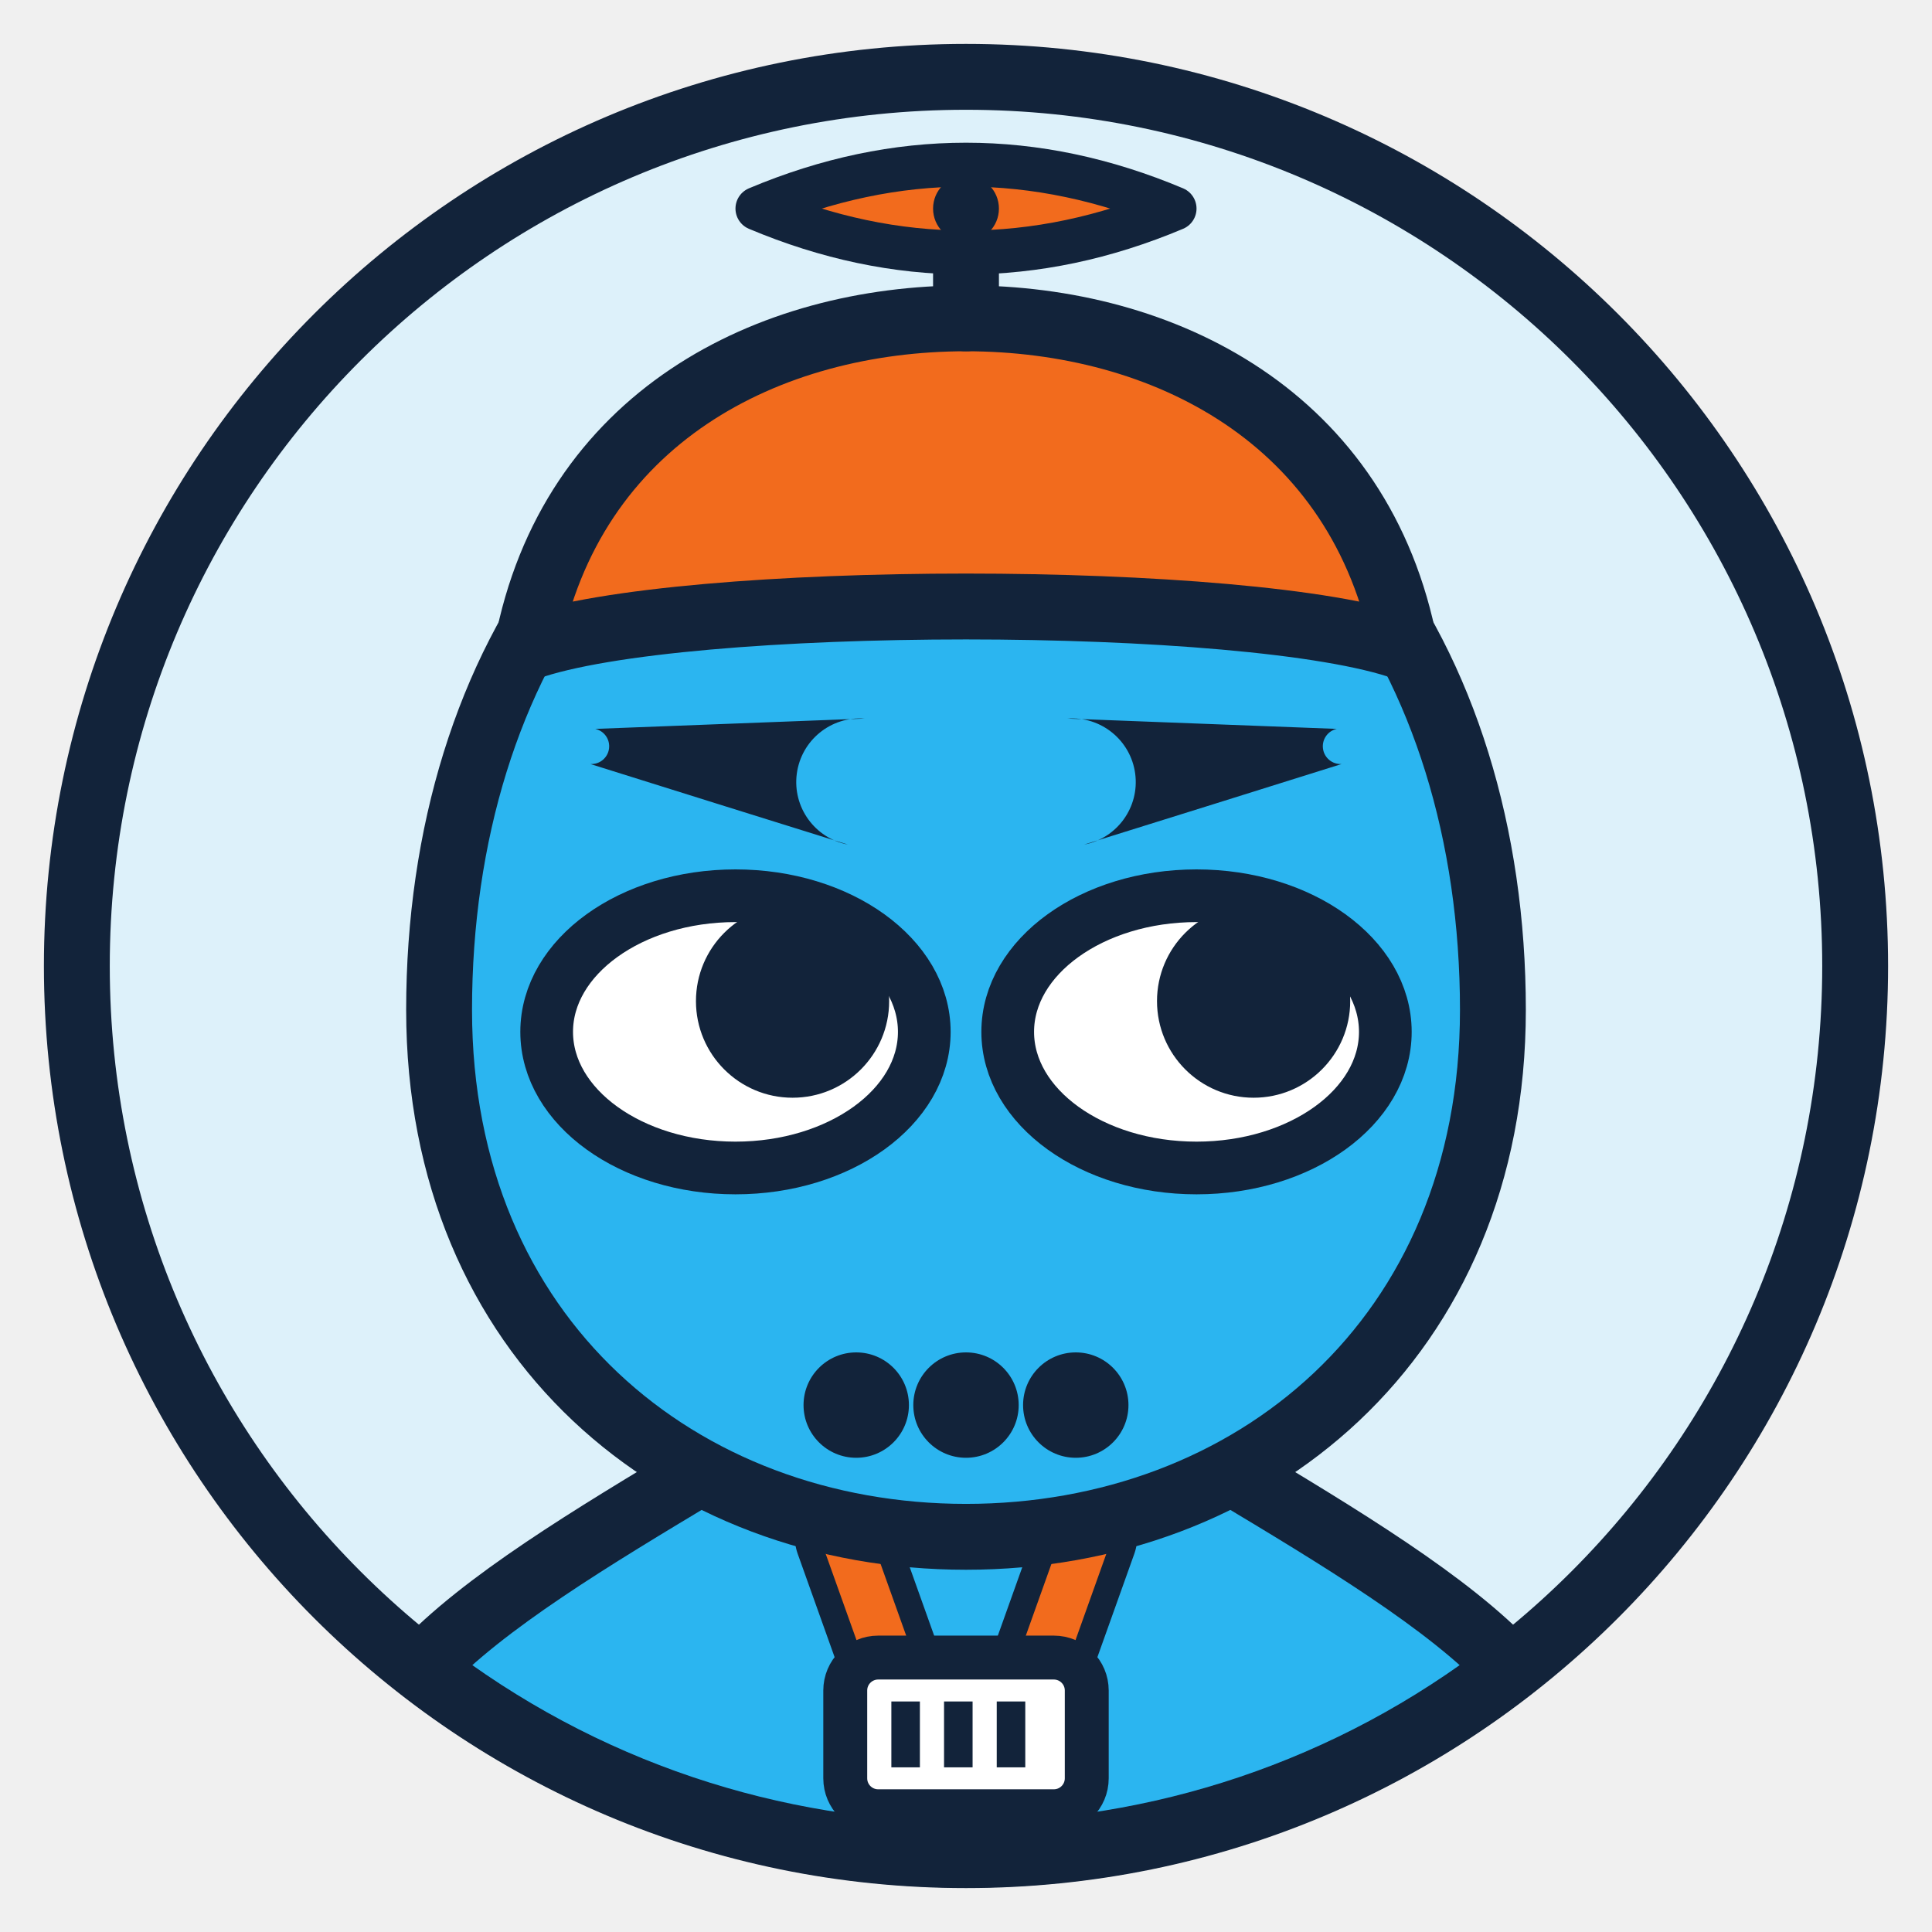
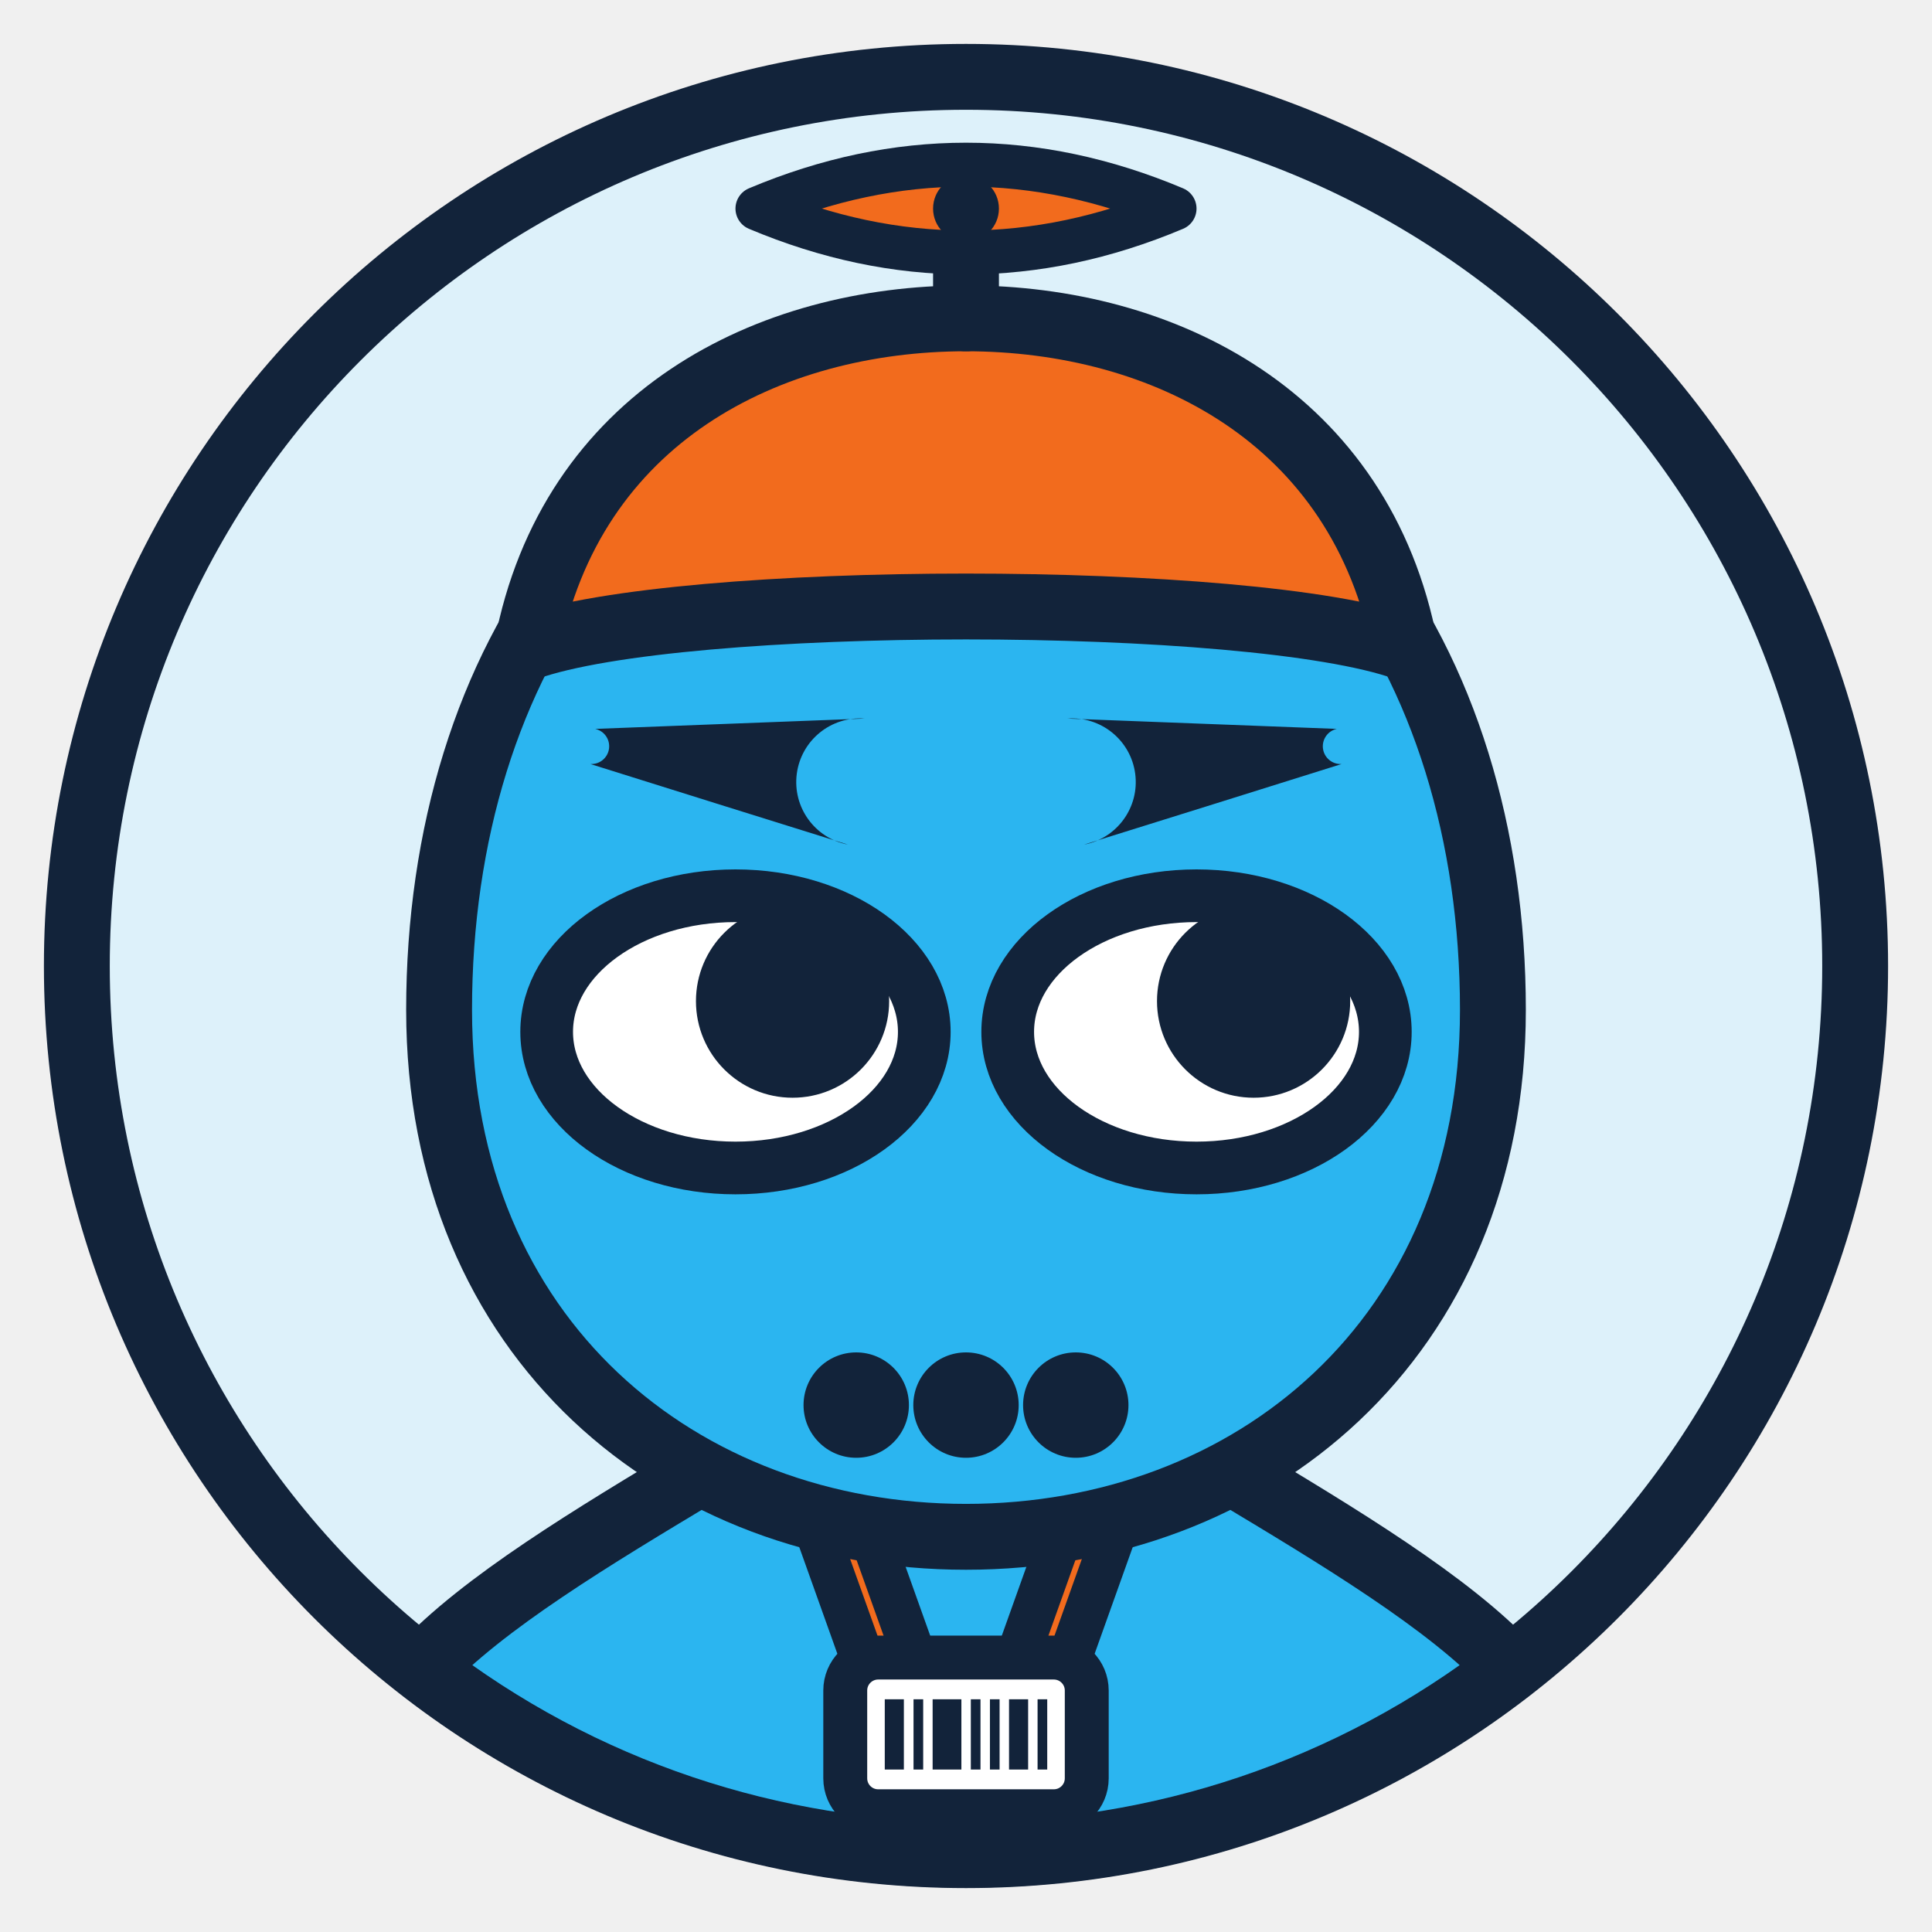
<svg xmlns="http://www.w3.org/2000/svg" viewBox="0 0 88 88" width="88" height="88" color="#12233A" role="img" aria-label="Shin: thinking">
  <circle class="face-disc" cx="44" cy="44" r="40.5" fill="#DDF1FA" />
  <g class="face-body">
    <path d="M32 67 C27 70 22 73 19.2 76 A40.5 40.5 0 0 0 68.8 76 C66 73 61 70 56 67 Z" fill="#2BB5F0" stroke="currentColor" stroke-width="3" stroke-linejoin="round" />
-     <path d="M38.5 70 L41 77 M49.5 70 L47 77" stroke="currentColor" stroke-width="4.6" stroke-linecap="round" fill="none" />
-     <path d="M38.5 70 L41 77 M49.5 70 L47 77" stroke="#F26B1D" stroke-width="2.2" stroke-linecap="round" fill="none" />
+     <path d="M37.30 70 L39.70 70 L42.20 77 L39.80 77 Z M48.30 70 L50.70 70 L48.20 77 L45.80 77 Z" fill="#F26B1D" stroke="currentColor" stroke-width="2" stroke-linejoin="round" />
    <rect x="38.5" y="75.5" width="11" height="7" rx="1.5" fill="#FFFFFF" stroke="currentColor" stroke-width="2" />
-     <path d="M40.6 77.5 h1.3 v3 h-1.3 Z M43 77.5 h1.3 v3 h-1.3 Z M45.4 77.5 h1.3 v3 h-1.3 Z" fill="#12233A" />
+     <path d="M40.30 77.4 h0.87 v3.2 h-0.87 Z M41.61 77.4 h0.44 v3.2 h-0.44 Z M42.48 77.4 h1.31 v3.2 h-1.31 Z M44.22 77.4 h0.44 v3.2 h-0.44 Z M45.09 77.4 h0.44 v3.2 h-0.44 Z M45.96 77.4 h0.87 v3.2 h-0.87 Z M47.26 77.4 h0.44 v3.2 h-0.44 Z" fill="#12233A" />
  </g>
  <g class="face-head">
    <path class="face-skull" d="M44 17 C59 17 68 30 68 46 C68 61 57 70 44 70 C31 70 20 61 20 46 C20 30 29 17 44 17 Z" fill="#2BB5F0" stroke="currentColor" stroke-width="3" />
    <g class="face-hat">
      <path d="M24 29.5 C26 19 35 14.5 44 14.5 C53 14.5 62 19 64 29.5 C57 27 31 27 24 29.5 Z" fill="#F26B1D" stroke="currentColor" stroke-width="3" stroke-linejoin="round" />
      <path d="M44 14.5 L44 10.5" stroke="currentColor" stroke-width="3" stroke-linecap="round" />
      <g>
        <path d="M34.5 9.5 Q44 5.5 53.5 9.5 Q44 13.5 34.5 9.5 Z" fill="#F26B1D" stroke="currentColor" stroke-width="2" stroke-linejoin="round" />
        <circle cx="44" cy="9.5" r="1.5" fill="#12233A" />
      </g>
    </g>
    <g class="face-brows">
      <path d="M39.38 32.73 Q33.25 32.96 27.11 33.20 A0.81 0.81 0 0 1 26.89 34.80 Q32.75 36.64 38.62 38.47 A2.90 2.90 0 0 1 39.38 32.73 Z M49.38 38.47 Q55.25 36.64 61.11 34.80 A0.81 0.81 0 0 1 60.89 33.20 Q54.75 32.96 48.62 32.73 A2.90 2.90 0 0 1 49.38 38.47 Z" fill="currentColor" />
    </g>
    <g class="face-eyes">
      <ellipse cx="33.5" cy="47" rx="8.6" ry="6.2" fill="#FFFFFF" />
      <circle cx="36.1" cy="45.6" r="4.4" fill="#12233A" />
      <ellipse cx="33.5" cy="47" rx="8.6" ry="6.2" fill="none" stroke="currentColor" stroke-width="2.4" />
      <ellipse cx="54.5" cy="47" rx="8.6" ry="6.2" fill="#FFFFFF" />
      <circle cx="57.1" cy="45.6" r="4.4" fill="#12233A" />
      <ellipse cx="54.5" cy="47" rx="8.6" ry="6.2" fill="none" stroke="currentColor" stroke-width="2.4" />
    </g>
    <g class="face-mouth">
      <circle cx="39" cy="64" r="2.4" fill="currentColor" />
      <circle cx="44" cy="64" r="2.4" fill="currentColor" />
      <circle cx="49" cy="64" r="2.4" fill="currentColor" />
    </g>
  </g>
  <g class="face-extras" />
  <circle class="face-ring" cx="44" cy="44" r="40.5" fill="none" stroke="currentColor" stroke-width="3" />
</svg>
